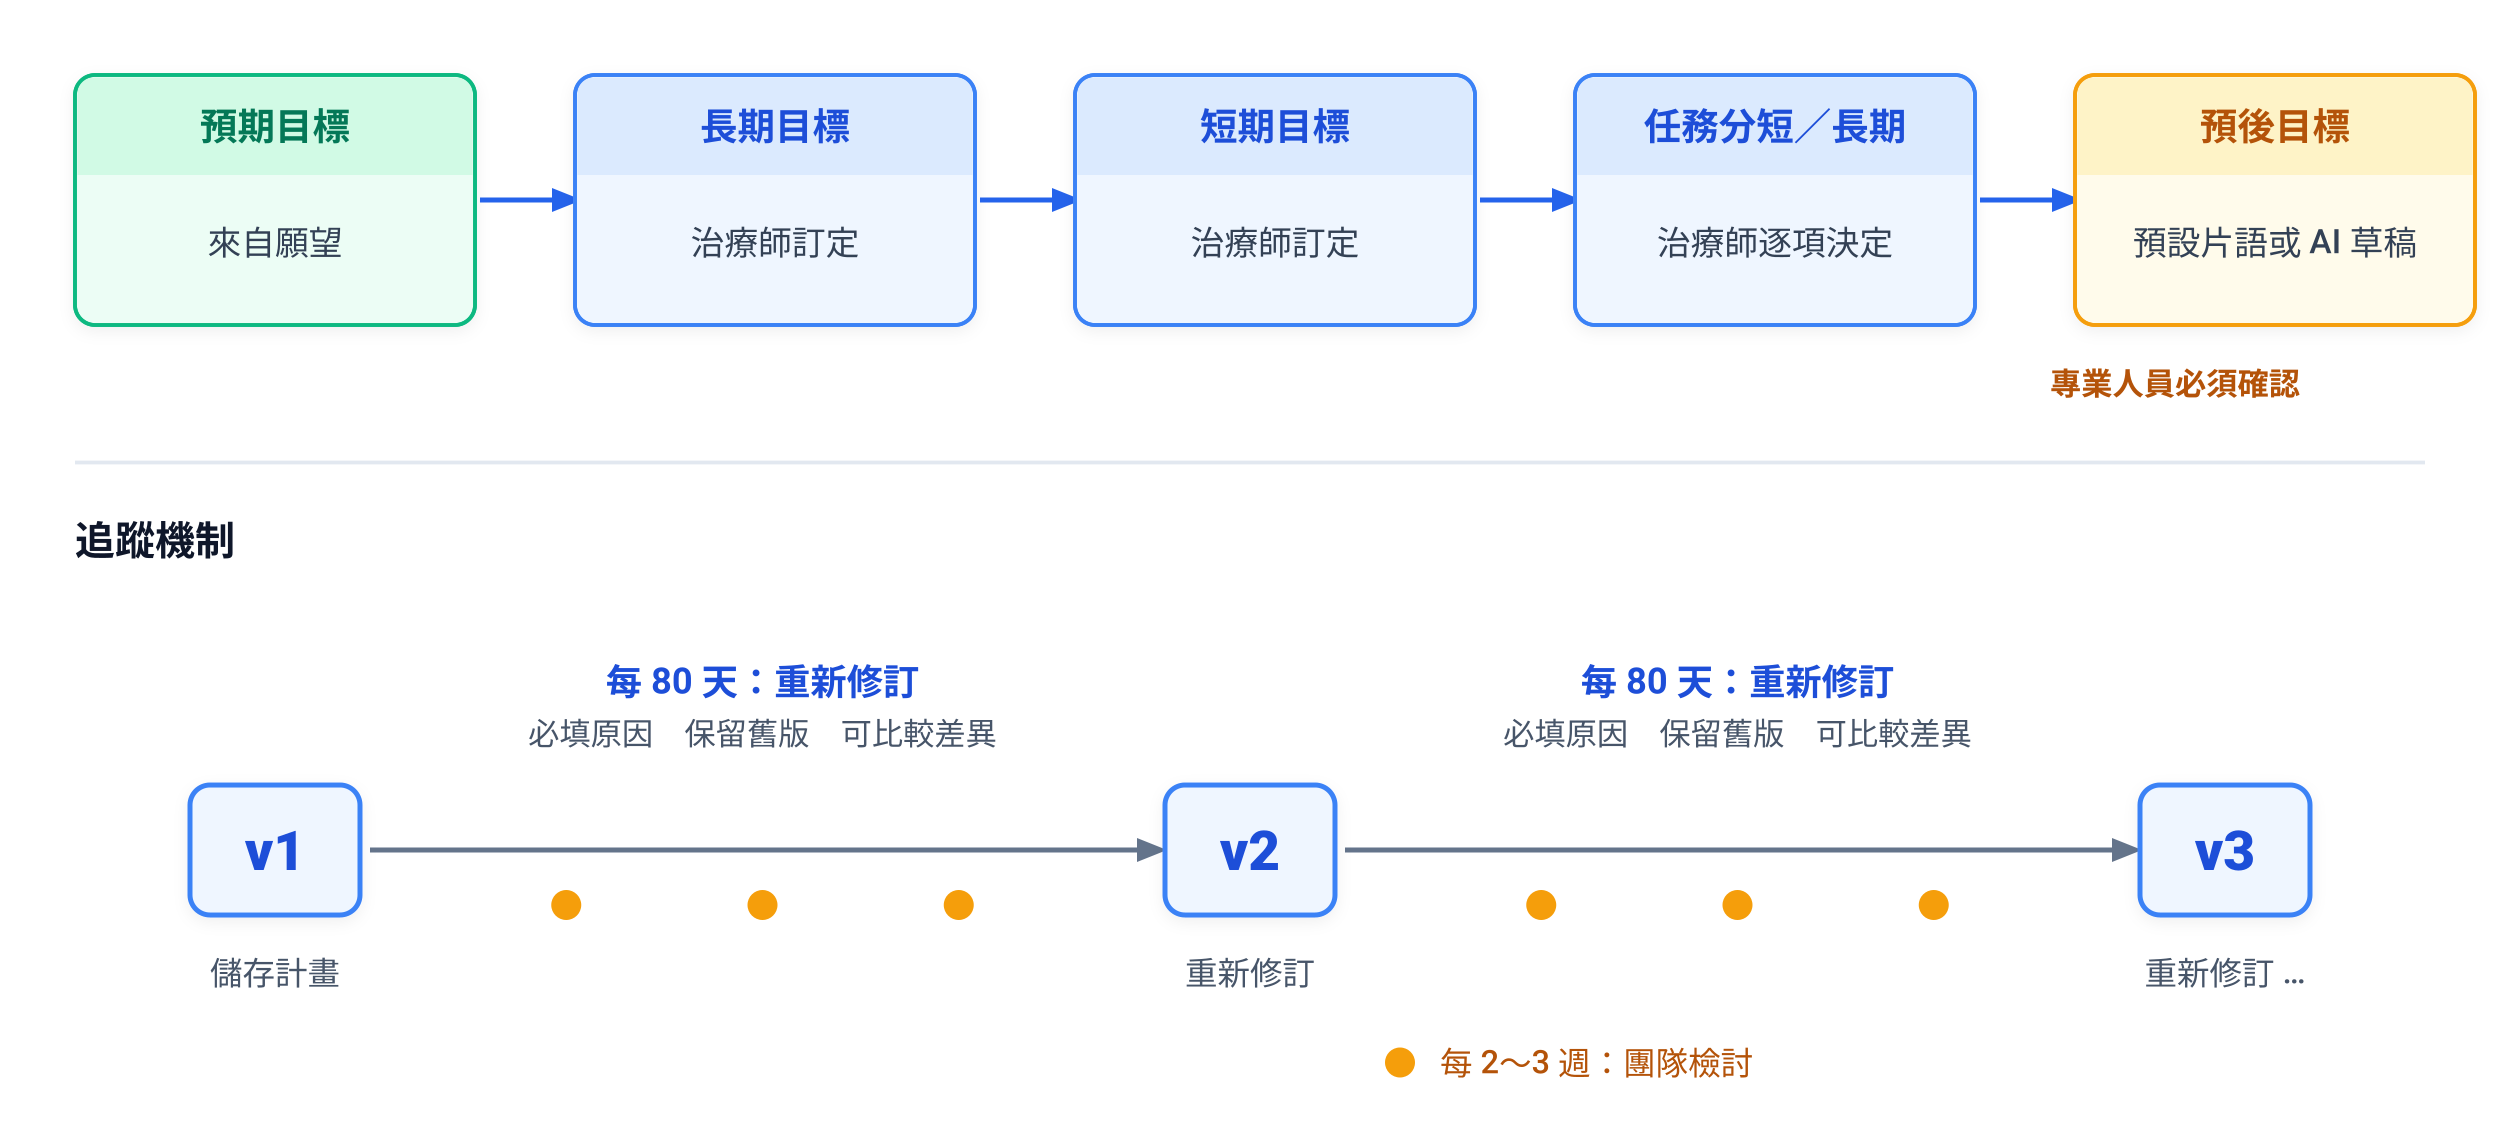
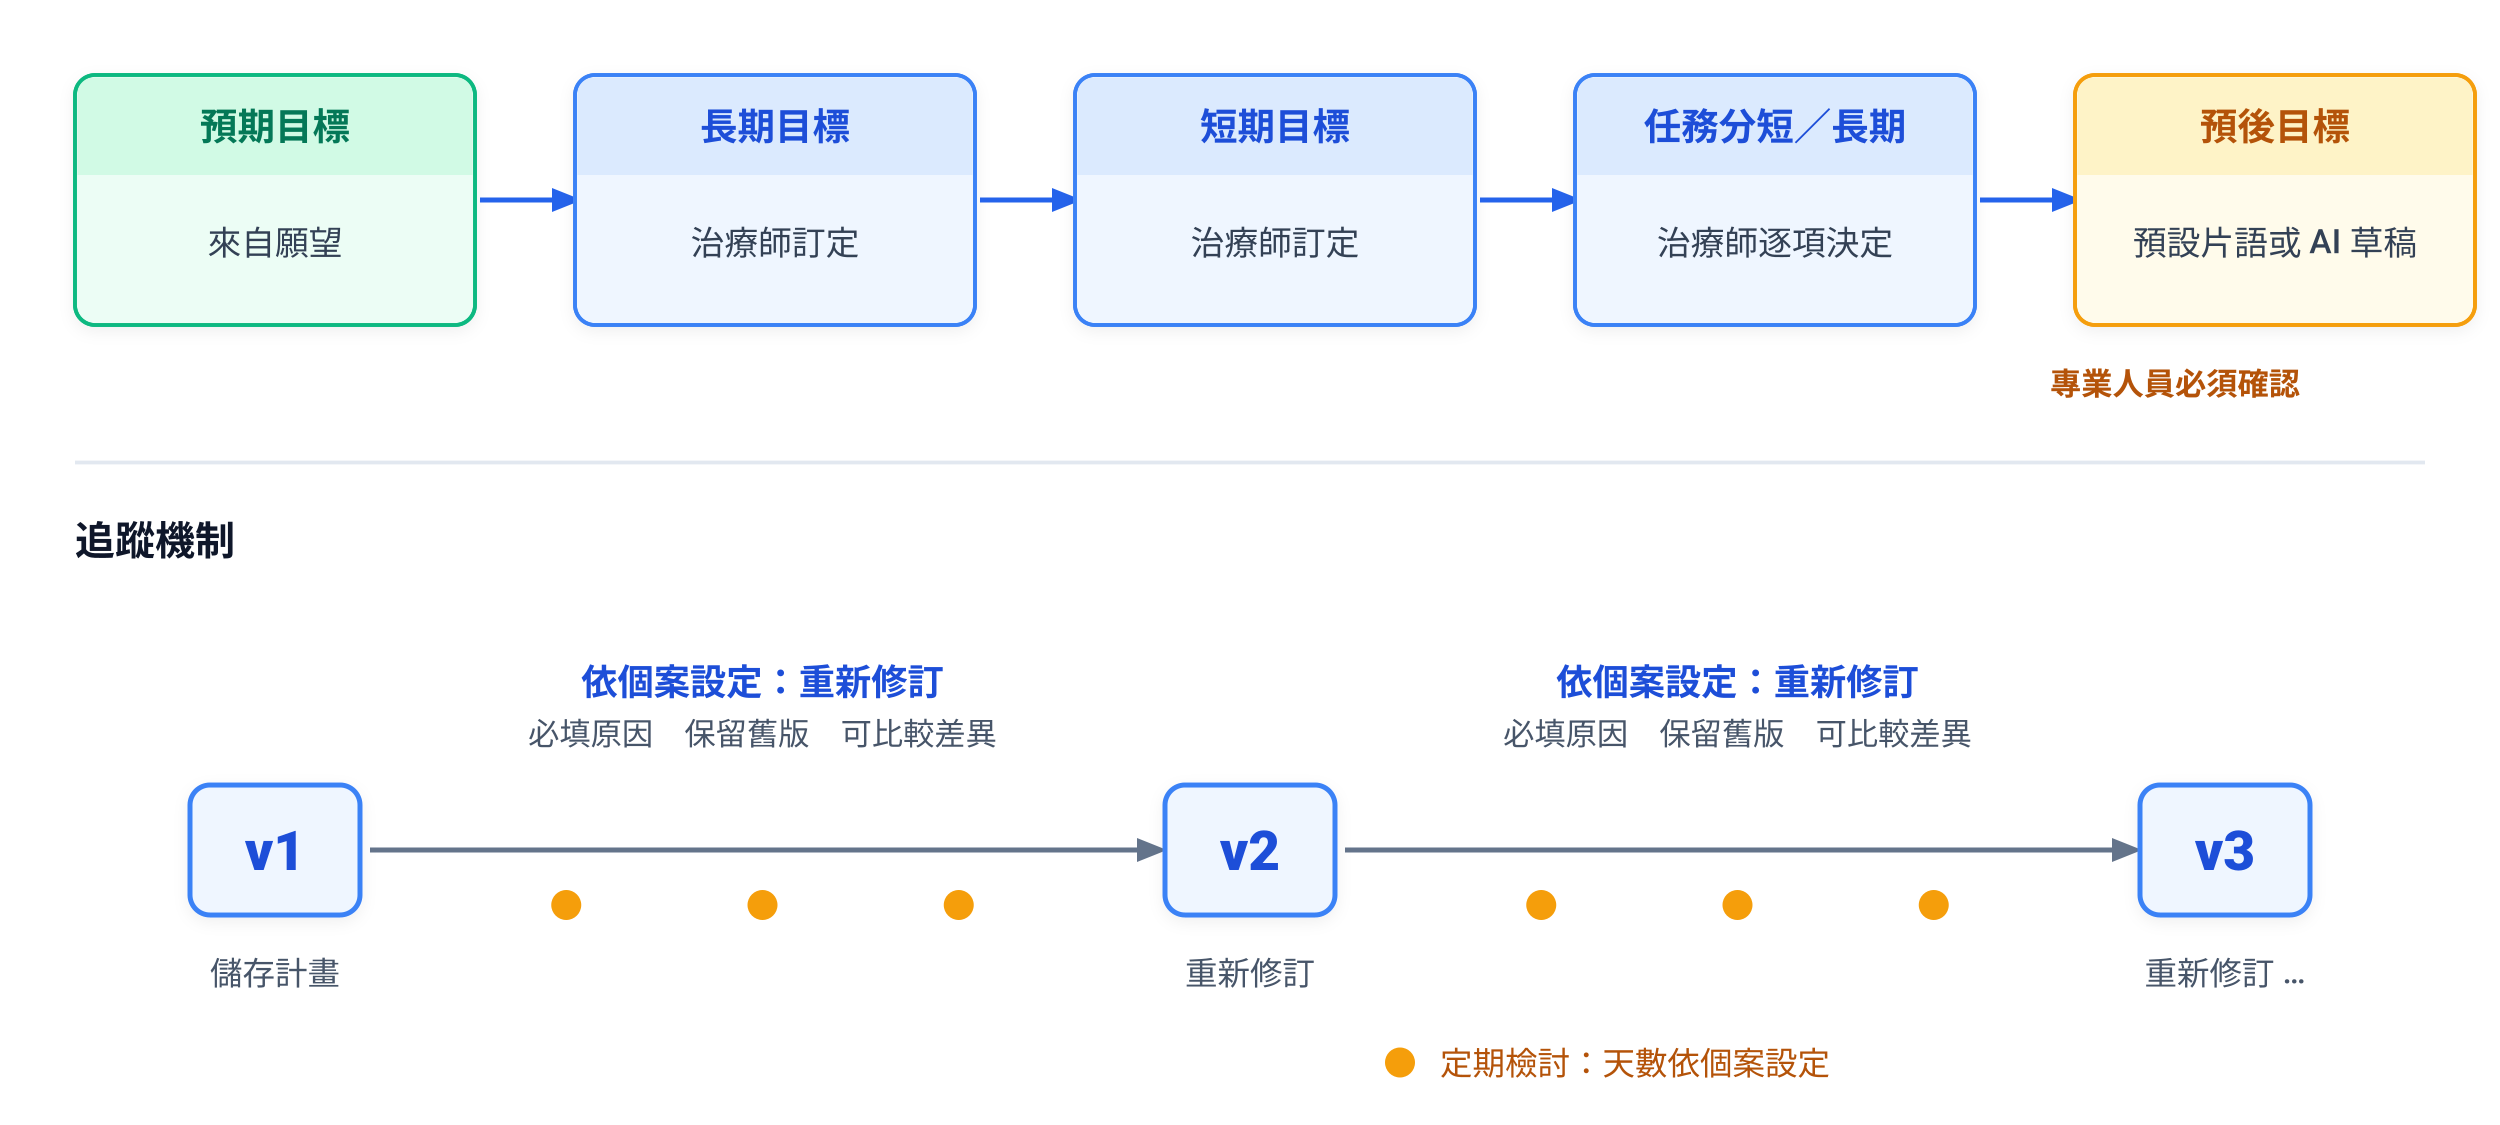
<svg xmlns="http://www.w3.org/2000/svg" viewBox="0 0 1000 450" width="100%" height="100%" font-family="-apple-system, BlinkMacSystemFont, 'Segoe UI', Roboto, 'Noto Sans TC', 'PingFang TC', 'Microsoft JhengHei', sans-serif">
  <defs>
    <filter id="shadow" x="-5%" y="-5%" width="110%" height="115%" filterUnits="userSpaceOnUse">
      <feDropShadow dx="0" dy="2" stdDeviation="3" flood-color="#0f172a" flood-opacity="0.06" />
    </filter>
    <marker id="arrow" viewBox="0 0 10 10" refX="6" refY="5" markerWidth="6" markerHeight="6" orient="auto-start-reverse">
      <path d="M 0 1 L 10 5 L 0 9 z" fill="#2563eb" />
    </marker>
    <marker id="arrow-g" viewBox="0 0 10 10" refX="6" refY="5" markerWidth="6" markerHeight="6" orient="auto-start-reverse">
      <path d="M 0 1 L 10 5 L 0 9 z" fill="#64748b" />
    </marker>
  </defs>
  <rect width="1000" height="450" fill="#ffffff" />
  <g filter="url(#shadow)">
    <rect x="30" y="30" width="160" height="100" rx="8" fill="#ecfdf5" stroke="#10b981" stroke-width="1.5" />
    <path d="M 31 70 L 31 38 Q 31 31 38 31 L 182 31 Q 189 31 189 38 L 189 70 Z" fill="#d1fae5" />
    <rect x="30" y="30" width="160" height="100" rx="8" fill="none" stroke="#10b981" stroke-width="1.5" />
  </g>
  <text x="110.0" y="56" font-size="15" font-weight="700" fill="#047857" text-anchor="middle">預期目標</text>
  <text x="110.0" y="102" font-size="13.5" font-weight="500" fill="#334155" text-anchor="middle">來自願望</text>
  <path d="M 192 80 L 228 80" fill="none" stroke="#2563eb" stroke-width="2" marker-end="url(#arrow)" />
  <g filter="url(#shadow)">
    <rect x="230" y="30" width="160" height="100" rx="8" fill="#eff6ff" stroke="#3b82f6" stroke-width="1.5" />
    <path d="M 231 70 L 231 38 Q 231 31 238 31 L 382 31 Q 389 31 389 38 L 389 70 Z" fill="#dbeafe" />
    <rect x="230" y="30" width="160" height="100" rx="8" fill="none" stroke="#3b82f6" stroke-width="1.5" />
  </g>
  <text x="310.0" y="56" font-size="15" font-weight="700" fill="#1d4ed8" text-anchor="middle">長期目標</text>
  <text x="310.0" y="102" font-size="13.5" font-weight="500" fill="#334155" text-anchor="middle">治療師訂定</text>
  <path d="M 392 80 L 428 80" fill="none" stroke="#2563eb" stroke-width="2" marker-end="url(#arrow)" />
  <g filter="url(#shadow)">
    <rect x="430" y="30" width="160" height="100" rx="8" fill="#eff6ff" stroke="#3b82f6" stroke-width="1.5" />
    <path d="M 431 70 L 431 38 Q 431 31 438 31 L 582 31 Q 589 31 589 38 L 589 70 Z" fill="#dbeafe" />
    <rect x="430" y="30" width="160" height="100" rx="8" fill="none" stroke="#3b82f6" stroke-width="1.5" />
  </g>
  <text x="510.0" y="56" font-size="15" font-weight="700" fill="#1d4ed8" text-anchor="middle">短期目標</text>
  <text x="510.0" y="102" font-size="13.5" font-weight="500" fill="#334155" text-anchor="middle">治療師訂定</text>
  <path d="M 592 80 L 628 80" fill="none" stroke="#2563eb" stroke-width="2" marker-end="url(#arrow)" />
  <g filter="url(#shadow)">
    <rect x="630" y="30" width="160" height="100" rx="8" fill="#eff6ff" stroke="#3b82f6" stroke-width="1.5" />
    <path d="M 631 70 L 631 38 Q 631 31 638 31 L 782 31 Q 789 31 789 38 L 789 70 Z" fill="#dbeafe" />
    <rect x="630" y="30" width="160" height="100" rx="8" fill="none" stroke="#3b82f6" stroke-width="1.5" />
  </g>
  <text x="710.0" y="56" font-size="15" font-weight="700" fill="#1d4ed8" text-anchor="middle">任務分短／長期</text>
  <text x="710.0" y="102" font-size="13.5" font-weight="500" fill="#334155" text-anchor="middle">治療師逐項決定</text>
  <path d="M 792 80 L 828 80" fill="none" stroke="#2563eb" stroke-width="2" marker-end="url(#arrow)" />
  <g filter="url(#shadow)">
    <rect x="830" y="30" width="160" height="100" rx="8" fill="#fffbeb" stroke="#f59e0b" stroke-width="1.5" />
    <path d="M 831 70 L 831 38 Q 831 31 838 31 L 982 31 Q 989 31 989 38 L 989 70 Z" fill="#fef3c7" />
    <rect x="830" y="30" width="160" height="100" rx="8" fill="none" stroke="#f59e0b" stroke-width="1.5" />
  </g>
  <text x="910.0" y="56" font-size="15" font-weight="700" fill="#b45309" text-anchor="middle">預後目標</text>
  <text x="910.0" y="102" font-size="13.5" font-weight="500" fill="#334155" text-anchor="middle">預設片語或 AI 草稿</text>
  <text x="870" y="158" font-size="12.5" font-weight="700" fill="#b45309" text-anchor="middle">專業人員必須確認</text>
  <line x1="30" y1="185" x2="970" y2="185" stroke="#e2e8f0" stroke-width="1.5" />
  <text x="30" y="222" font-size="16" font-weight="700" fill="#0f172a" text-anchor="start">追蹤機制</text>
  <path d="M 148 340 L 462 340" fill="none" stroke="#64748b" stroke-width="2" marker-end="url(#arrow-g)" />
-   <text x="305.0" y="278" font-size="14.5" font-weight="700" fill="#1d4ed8" text-anchor="middle">每 80 天：重新修訂</text>
+   <text x="305.0" y="278" font-size="14.5" font-weight="700" fill="#1d4ed8" text-anchor="middle">依個案設定：重新修訂</text>
  <text x="305.0" y="298" font-size="12.5" font-weight="400" fill="#475569" text-anchor="middle">必填原因　保留舊版　可比較差異</text>
  <circle cx="226.5" cy="362" r="6" fill="#f59e0b" />
  <circle cx="305.0" cy="362" r="6" fill="#f59e0b" />
  <circle cx="383.5" cy="362" r="6" fill="#f59e0b" />
  <path d="M 538 340 L 852 340" fill="none" stroke="#64748b" stroke-width="2" marker-end="url(#arrow-g)" />
-   <text x="695.0" y="278" font-size="14.5" font-weight="700" fill="#1d4ed8" text-anchor="middle">每 80 天：重新修訂</text>
+   <text x="695.0" y="278" font-size="14.5" font-weight="700" fill="#1d4ed8" text-anchor="middle">依個案設定：重新修訂</text>
  <text x="695.0" y="298" font-size="12.5" font-weight="400" fill="#475569" text-anchor="middle">必填原因　保留舊版　可比較差異</text>
  <circle cx="616.5" cy="362" r="6" fill="#f59e0b" />
  <circle cx="695.0" cy="362" r="6" fill="#f59e0b" />
  <circle cx="773.5" cy="362" r="6" fill="#f59e0b" />
  <g filter="url(#shadow)">
    <rect x="76" y="314" width="68" height="52" rx="8" fill="#eff6ff" stroke="#3b82f6" stroke-width="2" />
  </g>
  <text x="110" y="348" font-size="22" font-weight="800" fill="#1d4ed8" text-anchor="middle">v1</text>
  <g filter="url(#shadow)">
    <rect x="466" y="314" width="68" height="52" rx="8" fill="#eff6ff" stroke="#3b82f6" stroke-width="2" />
  </g>
  <text x="500" y="348" font-size="22" font-weight="800" fill="#1d4ed8" text-anchor="middle">v2</text>
  <g filter="url(#shadow)">
    <rect x="856" y="314" width="68" height="52" rx="8" fill="#eff6ff" stroke="#3b82f6" stroke-width="2" />
  </g>
  <text x="890" y="348" font-size="22" font-weight="800" fill="#1d4ed8" text-anchor="middle">v3</text>
  <text x="110" y="394" font-size="13" font-weight="500" fill="#475569" text-anchor="middle">儲存計畫</text>
  <text x="500" y="394" font-size="13" font-weight="500" fill="#475569" text-anchor="middle">重新修訂</text>
  <text x="890" y="394" font-size="13" font-weight="500" fill="#475569" text-anchor="middle">重新修訂 …</text>
  <circle cx="560" cy="425" r="6" fill="#f59e0b" />
-   <text x="576" y="430" font-size="13" font-weight="500" fill="#b45309" text-anchor="start">每 2～3 週：團隊檢討</text>
+   <text x="576" y="430" font-size="13" font-weight="500" fill="#b45309" text-anchor="start">定期檢討：天數依個案設定</text>
</svg>
